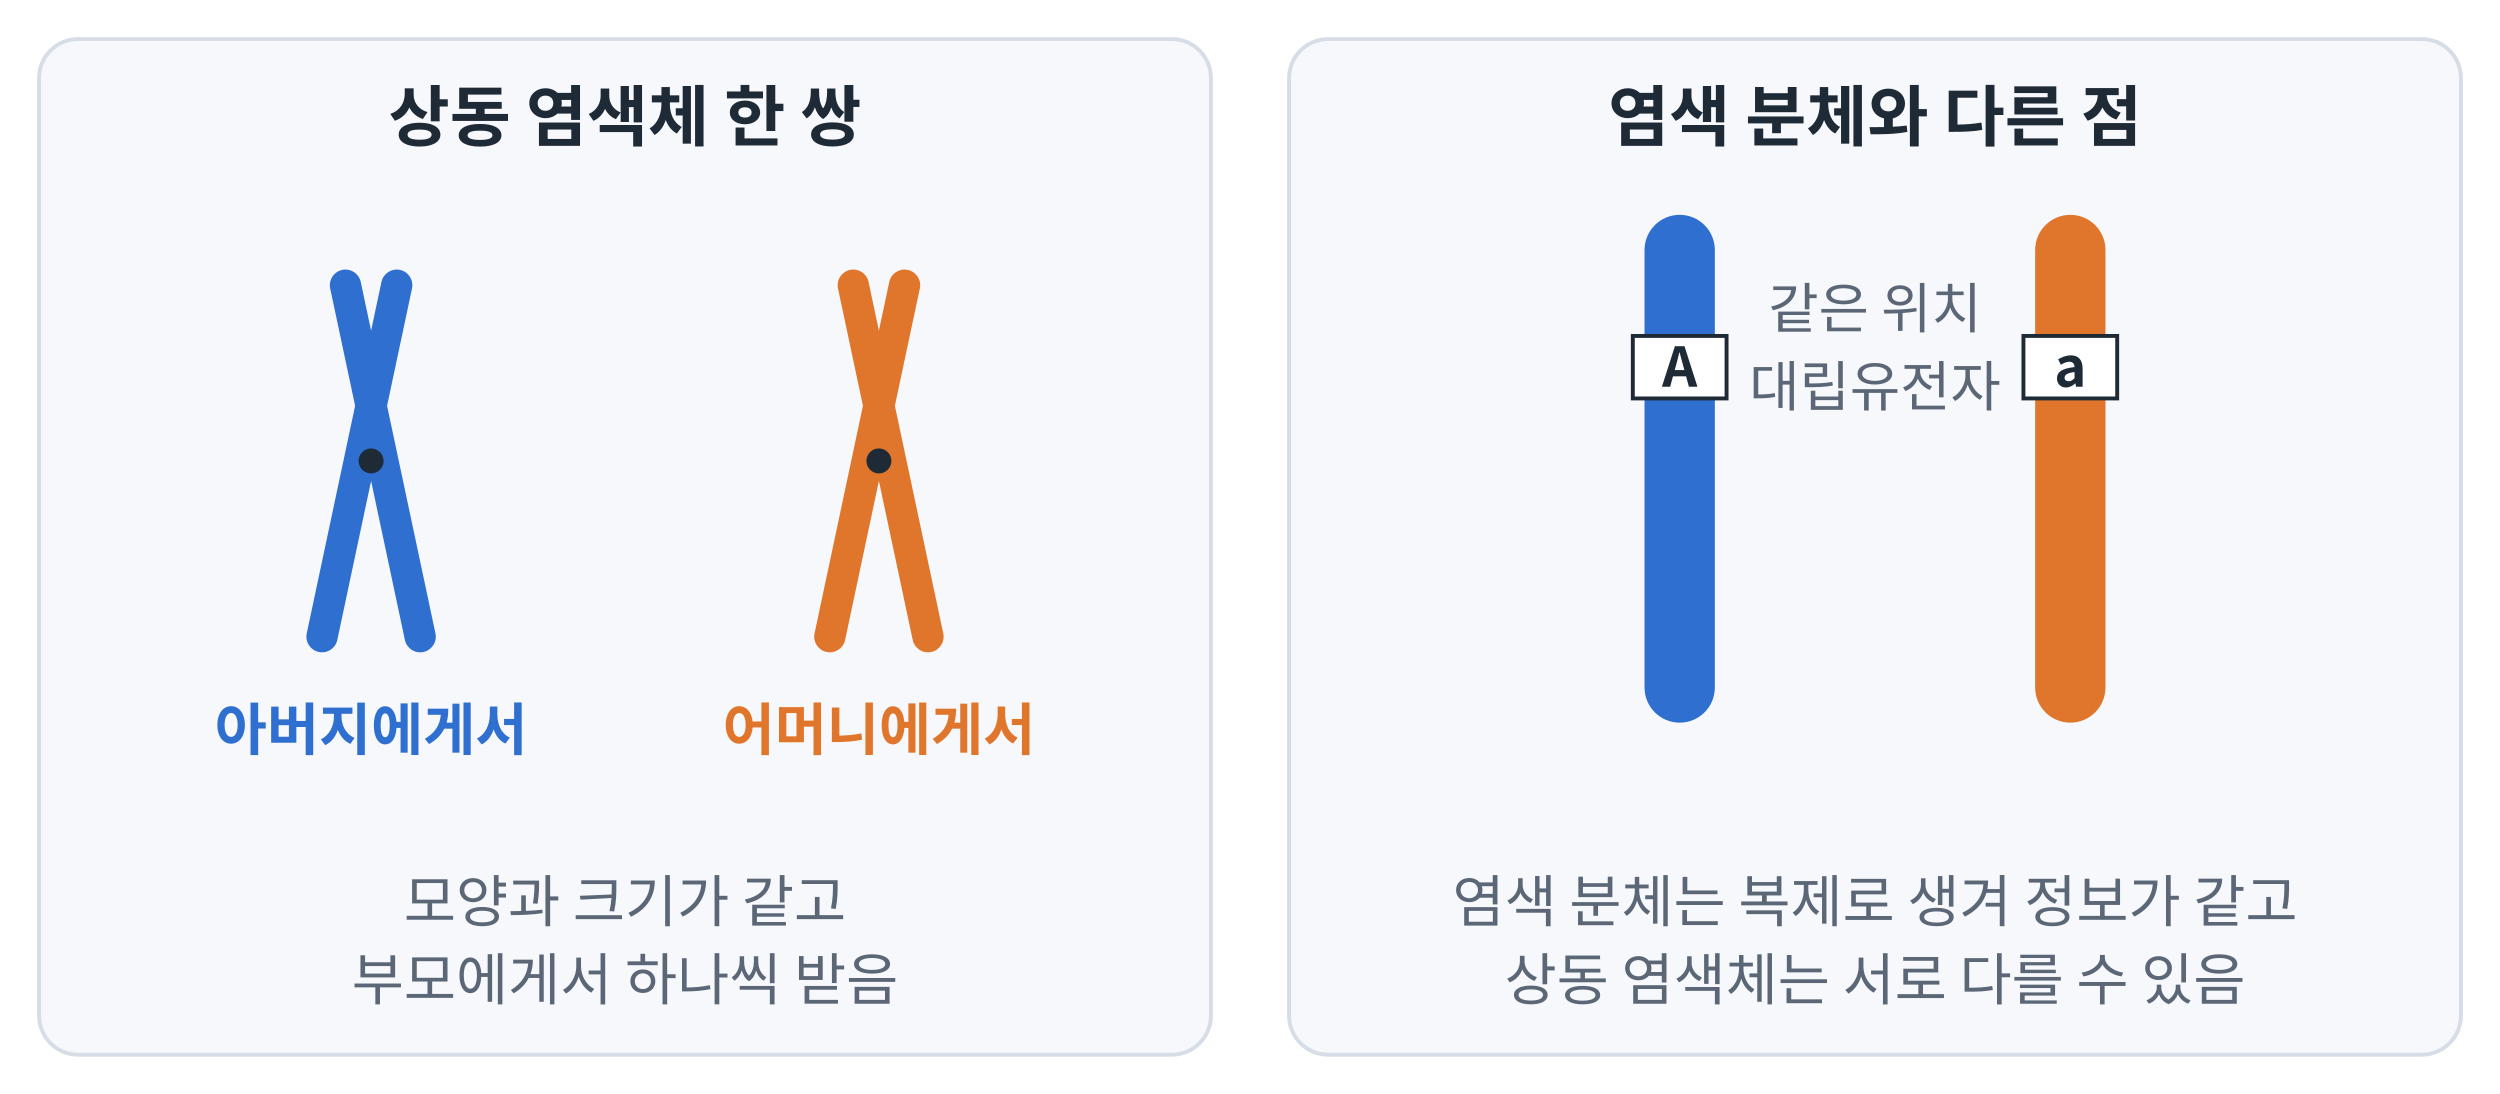
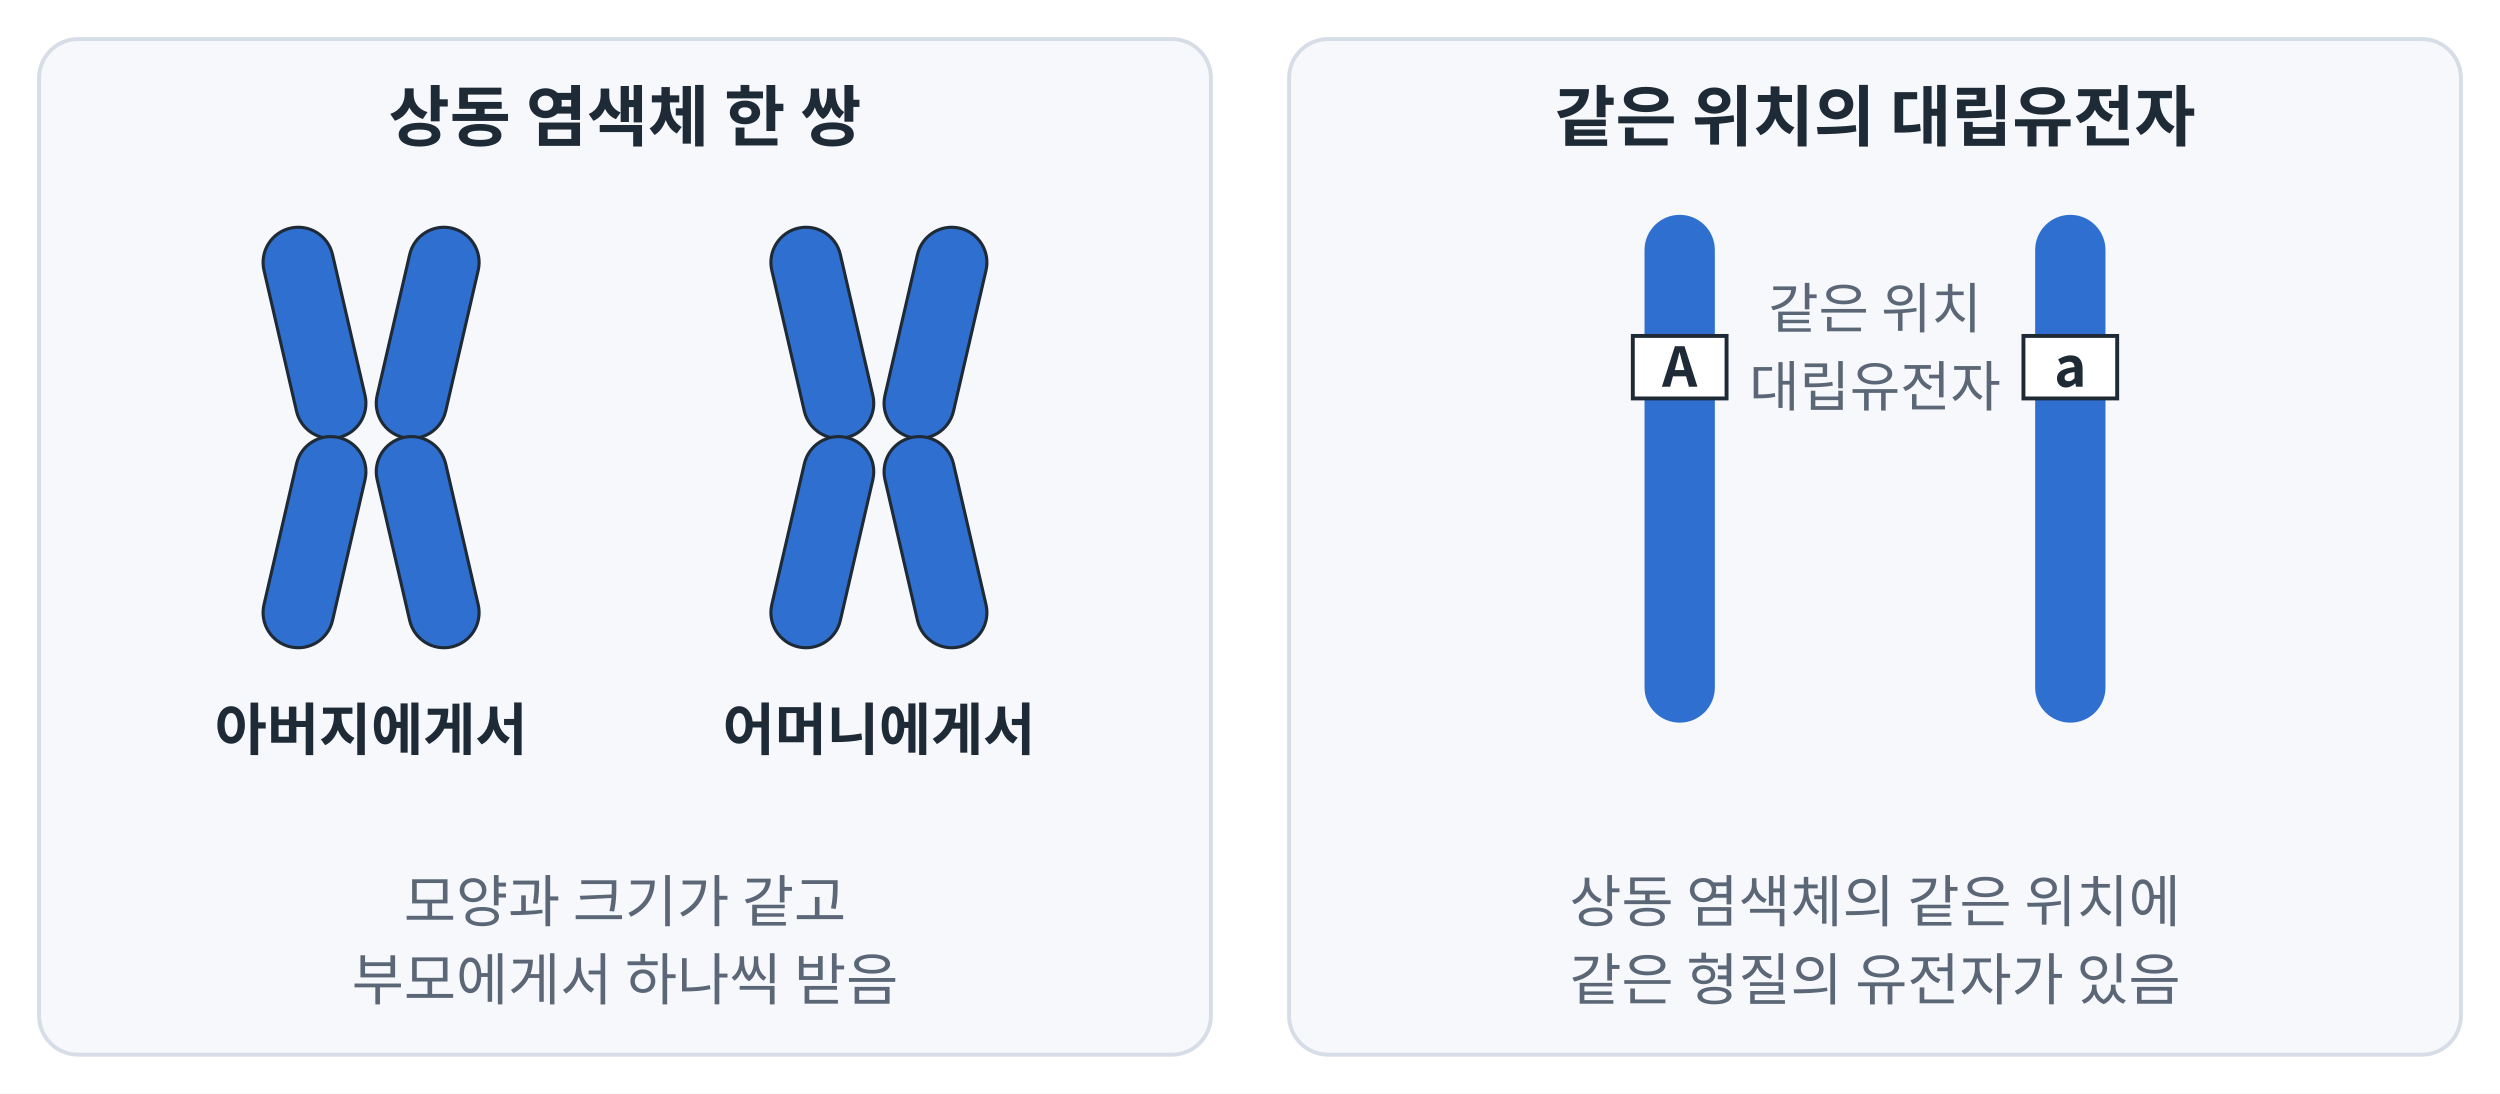
<svg xmlns="http://www.w3.org/2000/svg" viewBox="0 0 640 280" width="640" height="280" font-family="'Malgun Gothic','Noto Sans KR','Noto Sans CJK KR','Apple SD Gothic Neo',sans-serif">
  <rect width="640" height="280" fill="#fff" />
  <rect x="10" y="10" width="300" height="260" rx="10" fill="#f6f8fb" stroke="#d6dde6" />
  <text x="160.0" y="36" font-size="17" fill="#1f2a37" text-anchor="middle" font-weight="700">상동 염색체 한 쌍</text>
  <text x="160.0" y="236" font-size="14.5" fill="#5b6776" text-anchor="middle" font-weight="400">모양과 크기가 같고</text>
  <text x="160.0" y="256" font-size="14.5" fill="#5b6776" text-anchor="middle" font-weight="400">부모에게서 하나씩 받음</text>
-   <g transform="rotate(0 95 118)">
-     <rect x="88.0" y="68.0" width="8" height="100" rx="4.0" fill="#2f6fd0" transform="rotate(12 92 118)" />
-     <rect x="94.0" y="68.0" width="8" height="100" rx="4.0" fill="#2f6fd0" transform="rotate(-12 98 118)" />
-     <circle cx="95" cy="118" r="3.2" fill="#1f2a37" />
-   </g>
-   <g transform="rotate(0 225 118)">
-     <rect x="218.0" y="68.0" width="8" height="100" rx="4.0" fill="#e0762b" transform="rotate(12 222 118)" />
-     <rect x="224.0" y="68.0" width="8" height="100" rx="4.0" fill="#e0762b" transform="rotate(-12 228 118)" />
-     <circle cx="225" cy="118" r="3.2" fill="#1f2a37" />
-   </g>
-   <text x="95" y="192" font-size="14.5" fill="#2f6fd0" text-anchor="middle" font-weight="700">아버지에게서</text>
-   <text x="225" y="192" font-size="14.5" fill="#e0762b" text-anchor="middle" font-weight="700">어머니에게서</text>
+   <rect x="77.7" y="57.0" width="18.0" height="55.0" rx="9.0" fill="#2f6fd0" stroke="#1f2a37" stroke-width="0.8" transform="rotate(-13 86.7 112)" />
+   <rect x="77.7" y="112.0" width="18.0" height="55.0" rx="9.0" fill="#2f6fd0" stroke="#1f2a37" stroke-width="0.8" transform="rotate(13 86.7 112)" />
+   <rect x="94.3" y="57.0" width="18.0" height="55.0" rx="9.0" fill="#2f6fd0" stroke="#1f2a37" stroke-width="0.8" transform="rotate(13 103.3 112)" />
+   <rect x="94.3" y="112.0" width="18.0" height="55.0" rx="9.0" fill="#2f6fd0" stroke="#1f2a37" stroke-width="0.8" transform="rotate(-13 103.3 112)" />
+   <rect x="207.7" y="57.0" width="18.0" height="55.0" rx="9.0" fill="#2f6fd0" stroke="#1f2a37" stroke-width="0.8" transform="rotate(-13 216.7 112)" />
+   <rect x="207.7" y="112.0" width="18.0" height="55.0" rx="9.0" fill="#2f6fd0" stroke="#1f2a37" stroke-width="0.8" transform="rotate(13 216.7 112)" />
+   <rect x="224.3" y="57.0" width="18.0" height="55.0" rx="9.0" fill="#2f6fd0" stroke="#1f2a37" stroke-width="0.8" transform="rotate(13 233.3 112)" />
+   <rect x="224.3" y="112.0" width="18.0" height="55.0" rx="9.0" fill="#2f6fd0" stroke="#1f2a37" stroke-width="0.8" transform="rotate(-13 233.3 112)" />
+   <text x="95" y="192" font-size="14.5" fill="#1f2a37" text-anchor="middle" font-weight="700">아버지에게서</text>
+   <text x="225" y="192" font-size="14.5" fill="#1f2a37" text-anchor="middle" font-weight="700">어머니에게서</text>
  <rect x="330" y="10" width="300" height="260" rx="10" fill="#f6f8fb" stroke="#d6dde6" />
-   <text x="480.0" y="36" font-size="17" fill="#1f2a37" text-anchor="middle" font-weight="700">염색 분체와 다른 점</text>
-   <text x="480.0" y="236" font-size="14.5" fill="#5b6776" text-anchor="middle" font-weight="400">염색 분체는 복제로 생겨 정보가 같고</text>
-   <text x="480.0" y="256" font-size="14.5" fill="#5b6776" text-anchor="middle" font-weight="400">상동 염색체는 서로 다를 수 있음</text>
+   <text x="480.0" y="36" font-size="17" fill="#1f2a37" text-anchor="middle" font-weight="700">같은 위치의 대립유전자</text>
+   <text x="480.0" y="236" font-size="14.5" fill="#5b6776" text-anchor="middle" font-weight="400">상동 염색체의 같은 위치에</text>
+   <text x="480.0" y="256" font-size="14.5" fill="#5b6776" text-anchor="middle" font-weight="400">같은 형질의 유전자가 있음</text>
  <rect x="421.0" y="55.0" width="18" height="130" rx="9.0" fill="#2f6fd0" transform="rotate(0 430 120)" />
-   <rect x="521.0" y="55.0" width="18" height="130" rx="9.0" fill="#e0762b" transform="rotate(0 530 120)" />
+   <rect x="521.0" y="55.0" width="18" height="130" rx="9.0" fill="#2f6fd0" transform="rotate(0 530 120)" />
  <rect x="418" y="86" width="24" height="16" fill="#fff" stroke="#1f2a37" />
  <rect x="518" y="86" width="24" height="16" fill="#fff" stroke="#1f2a37" />
  <text x="430" y="99" font-size="14" fill="#1f2a37" text-anchor="middle" font-weight="700">A</text>
  <text x="530" y="99" font-size="14" fill="#1f2a37" text-anchor="middle" font-weight="700">a</text>
  <text x="480" y="84" font-size="14" fill="#5b6776" text-anchor="middle" font-weight="400">같은 위치</text>
  <text x="480" y="104" font-size="14" fill="#5b6776" text-anchor="middle" font-weight="400">대립유전자</text>
</svg>
